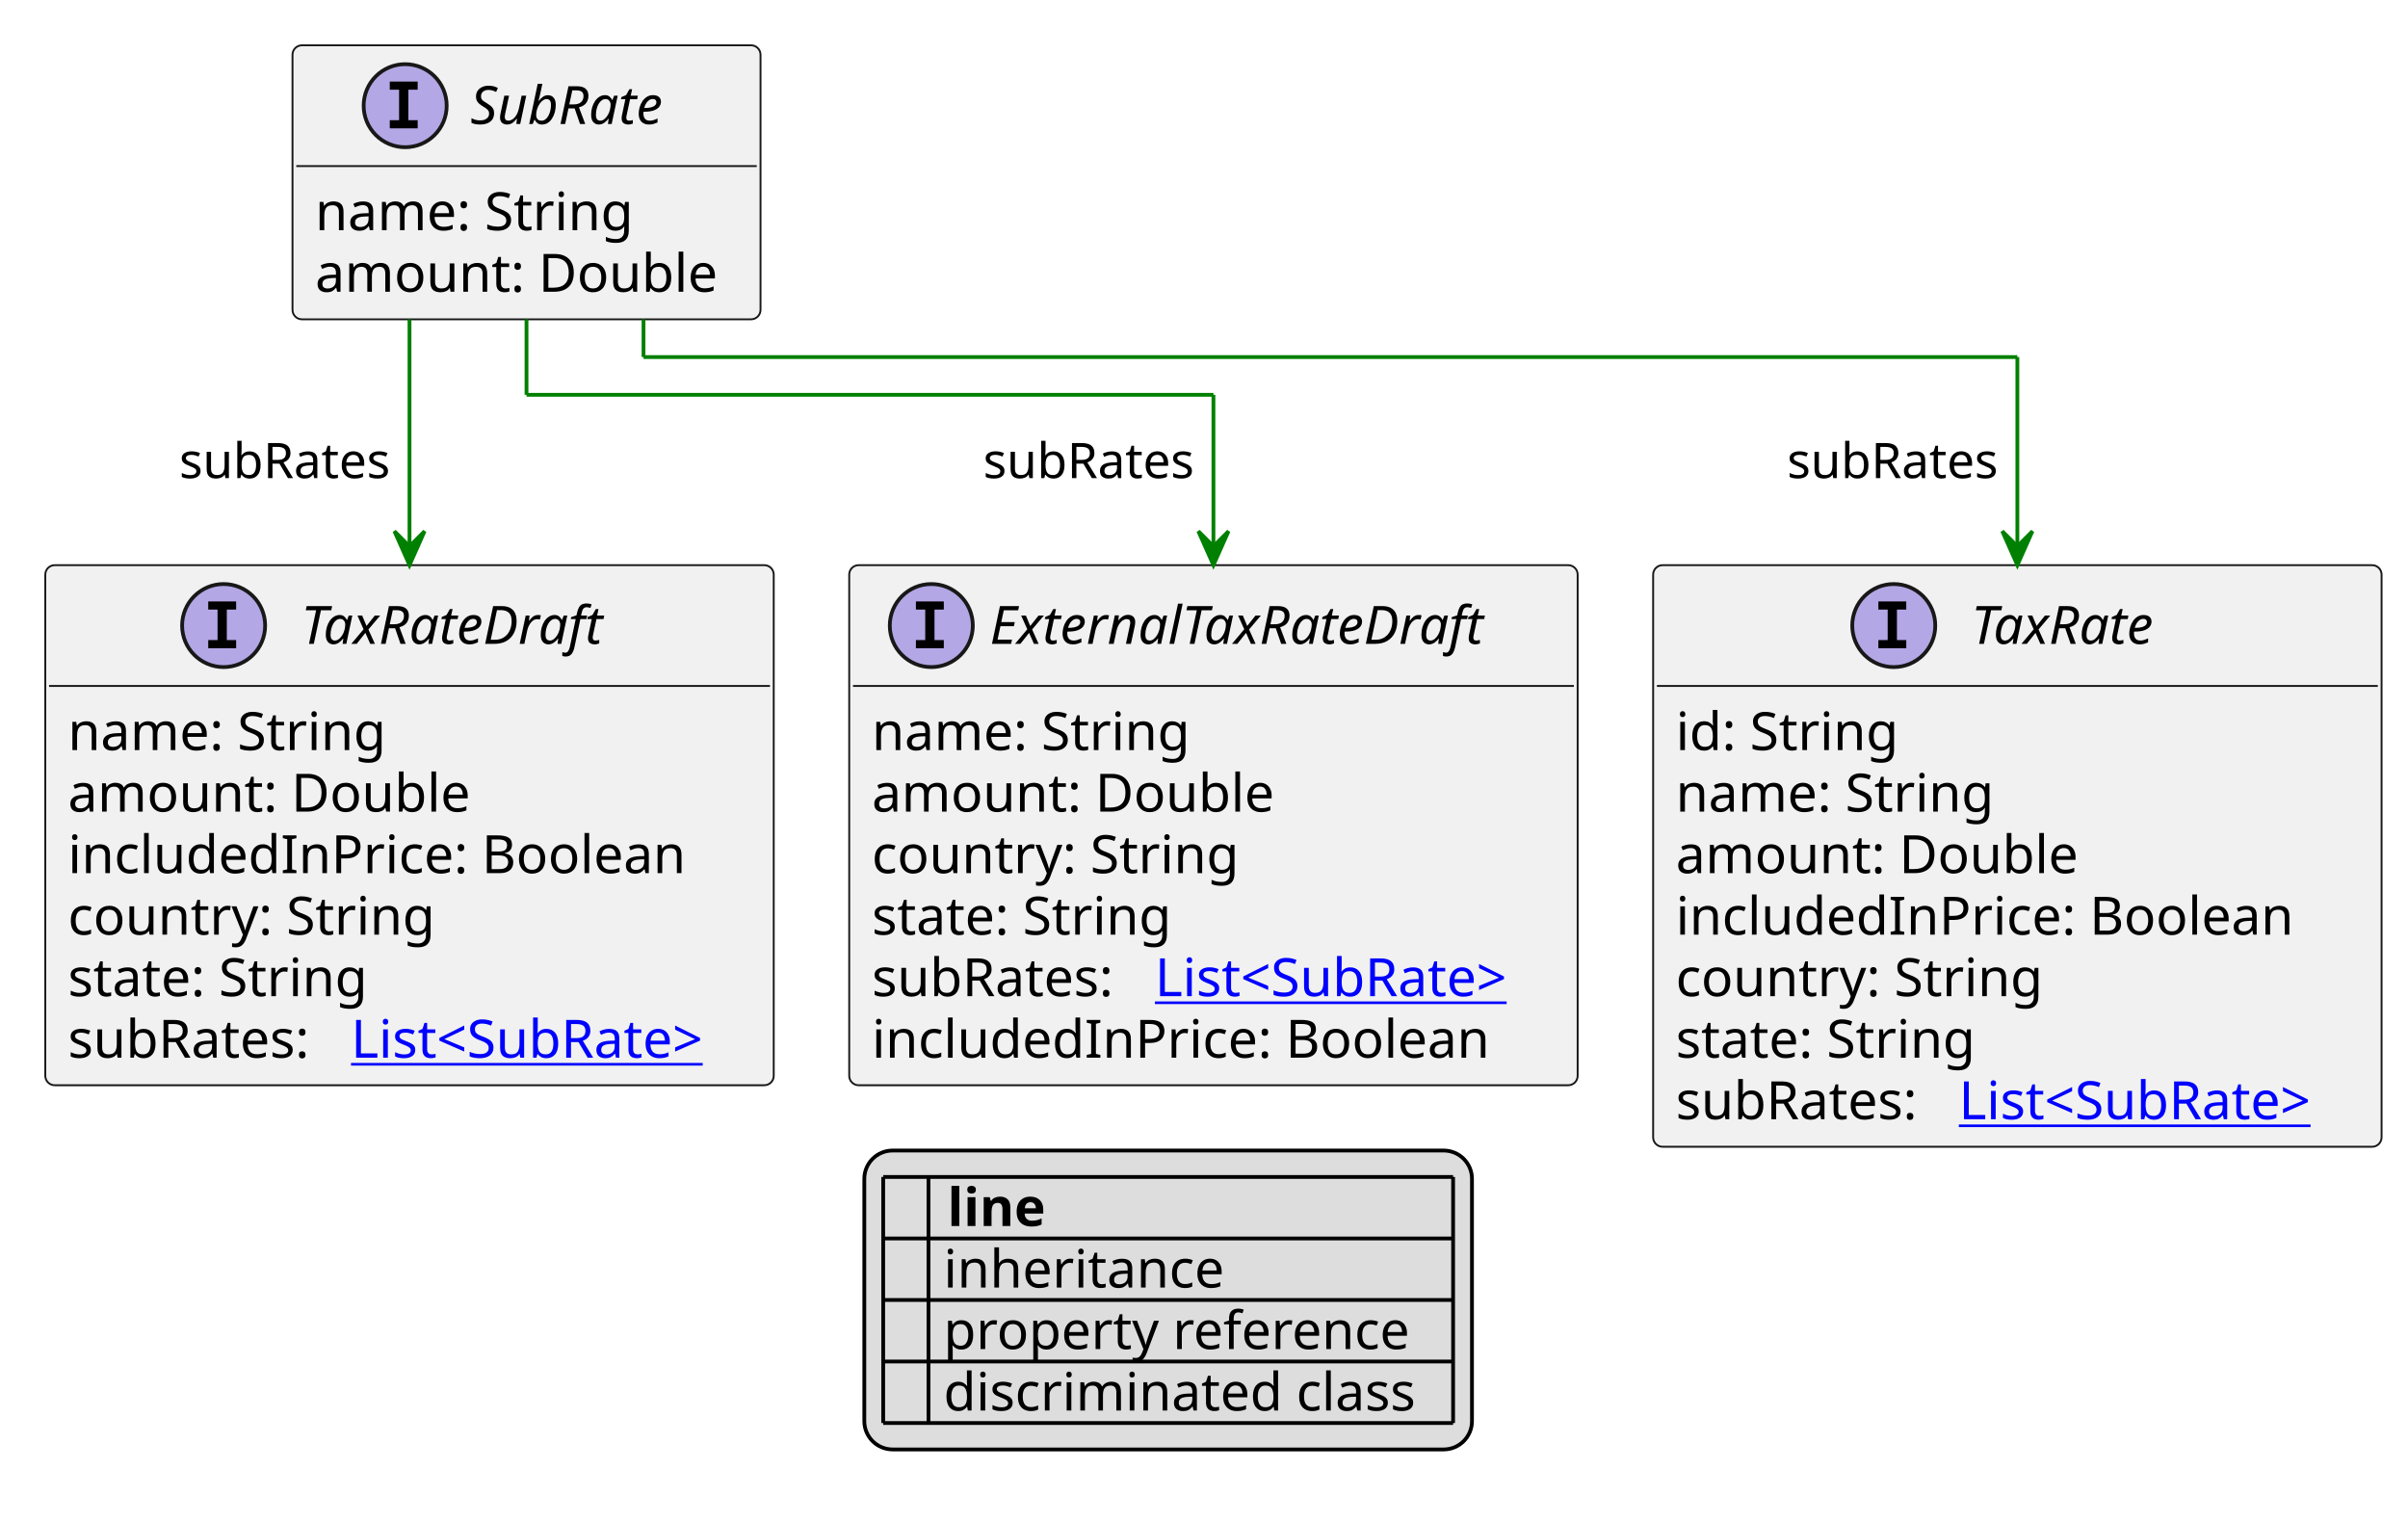
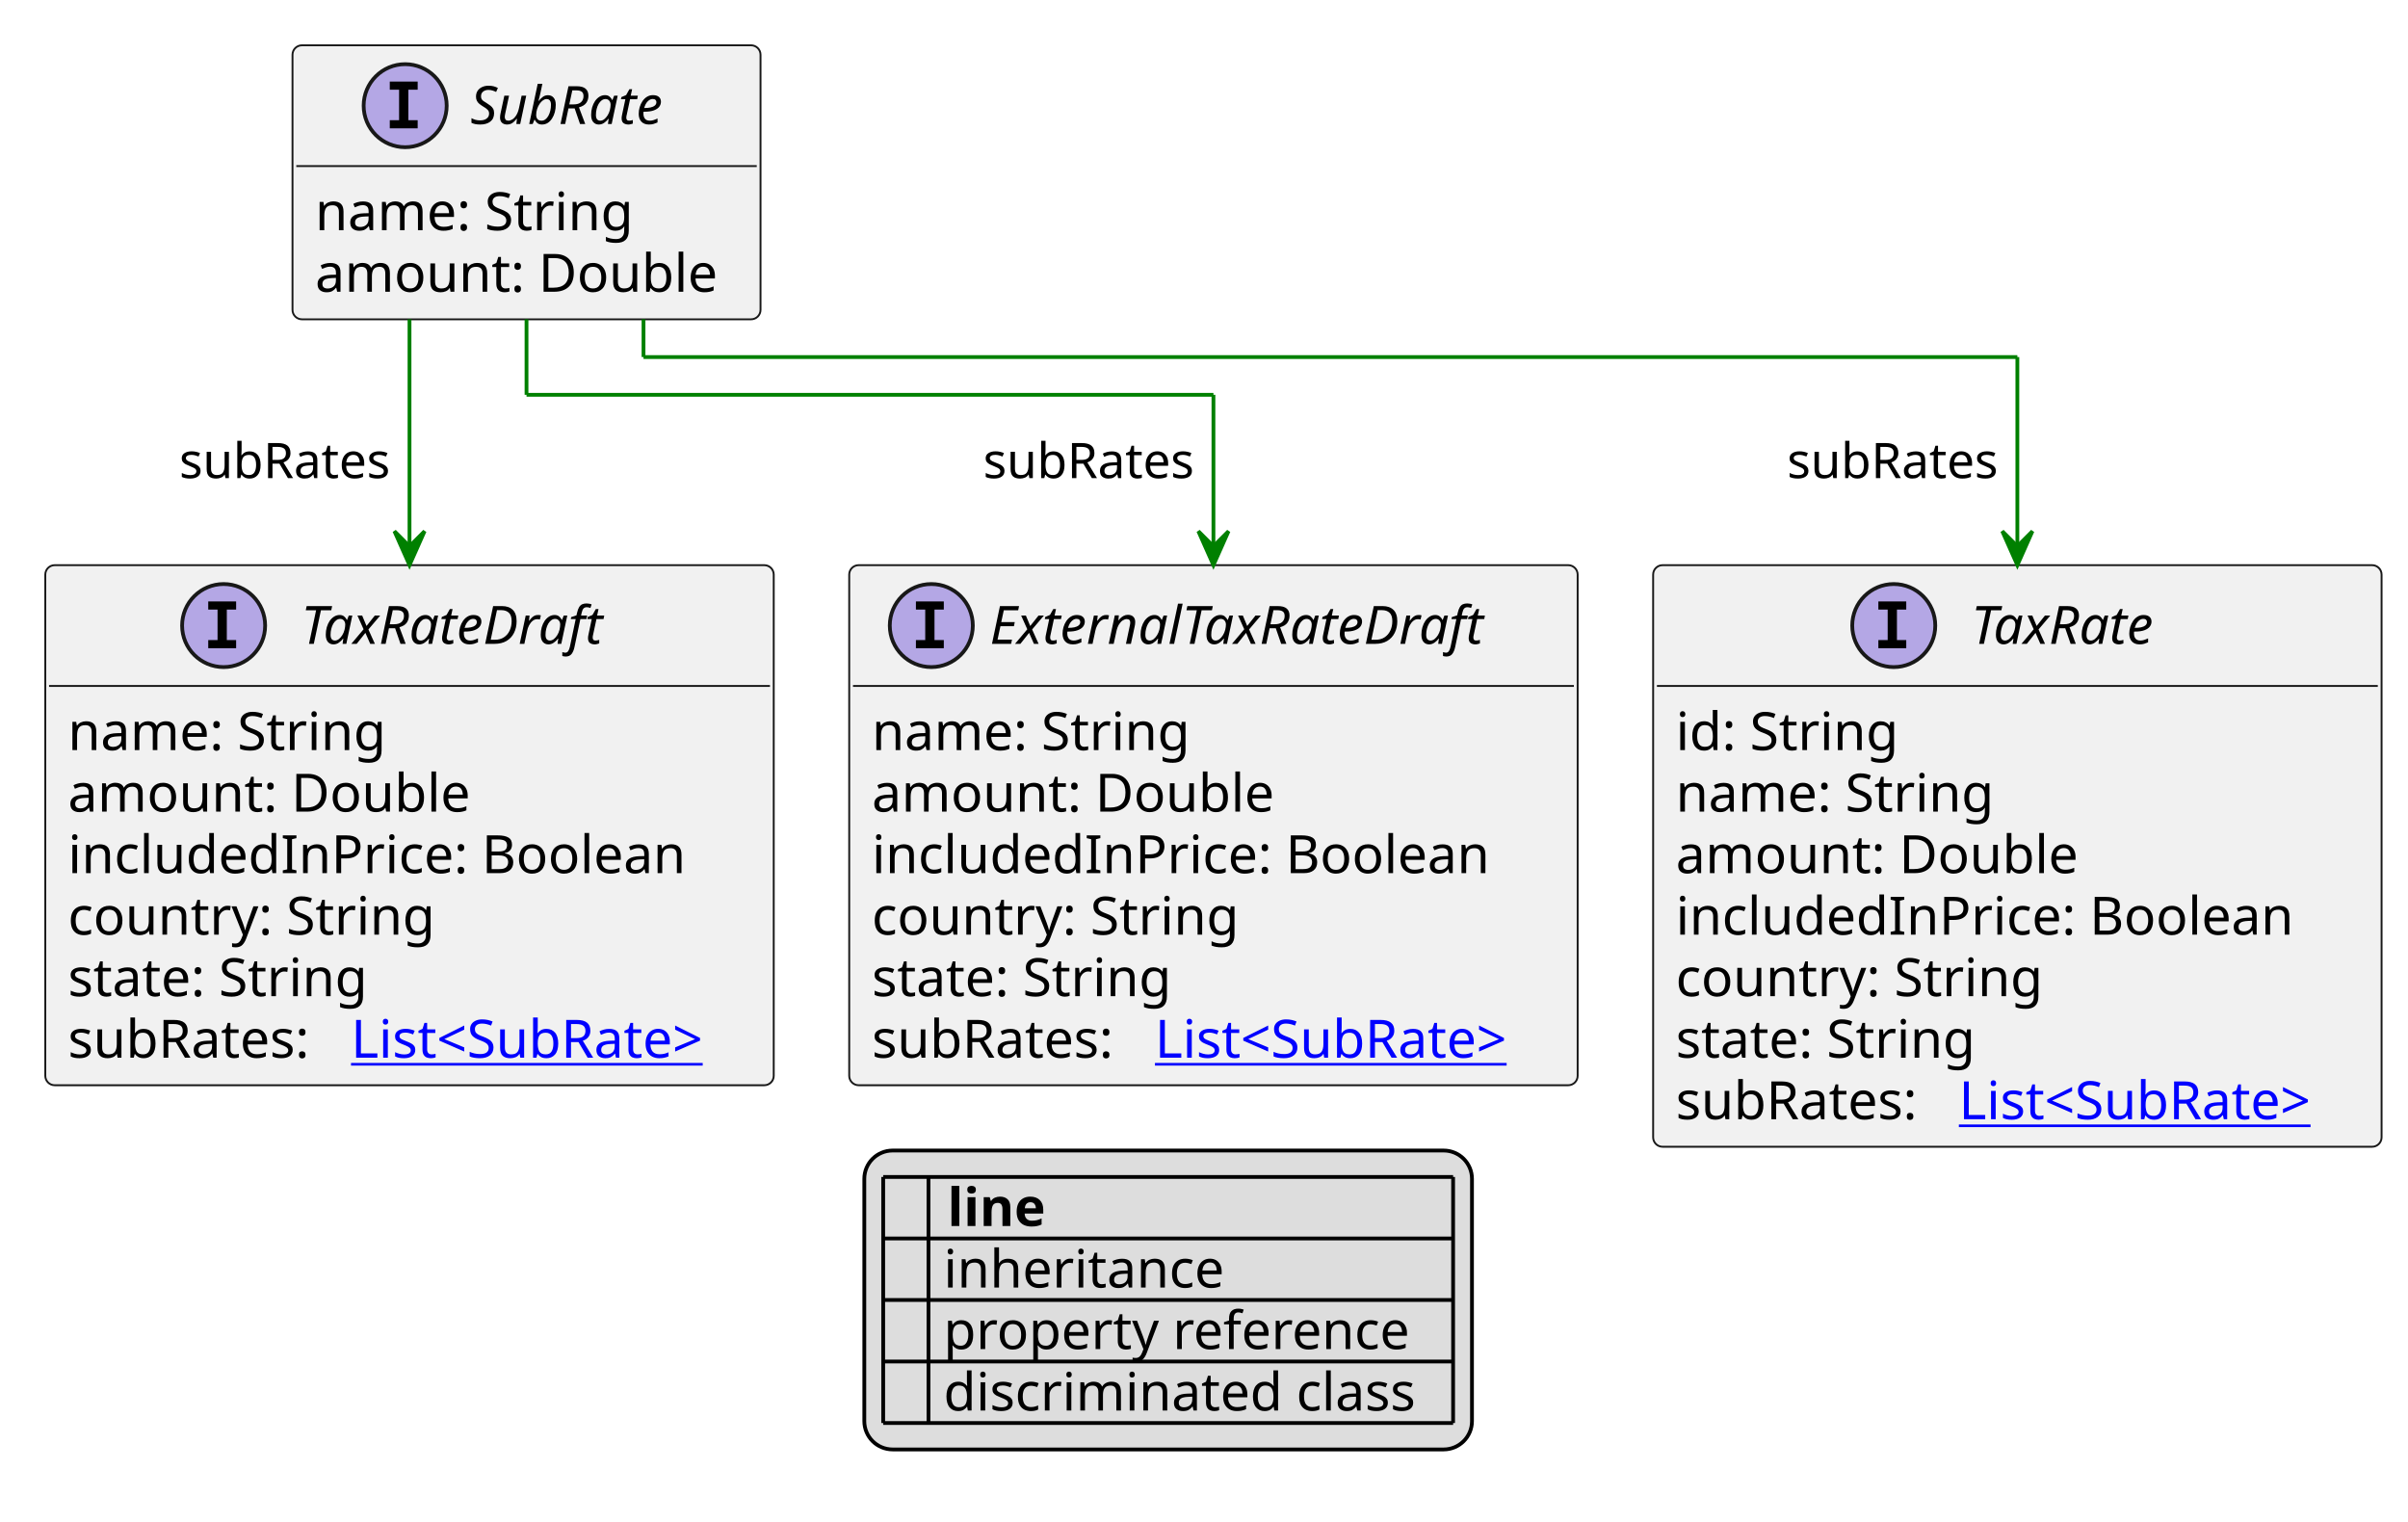
<svg xmlns="http://www.w3.org/2000/svg" xmlns:xlink="http://www.w3.org/1999/xlink" contentStyleType="text/css" height="403px" preserveAspectRatio="none" style="width:638px;height:403px;background:#FFFFFF;" version="1.1" viewBox="0 0 638 403" width="638px" zoomAndPan="magnify">
  <defs>
-     <filter height="1" id="bbb62qsrx0fl70" width="1" x="0" y="0">
+     <filter height="1" id="baep4pwmh0a4n0" width="1" x="0" y="0">
      <feFlood flood-color="#000000" result="flood" />
      <feComposite in="SourceGraphic" in2="flood" operator="over" />
    </filter>
-     <filter height="1" id="bbb62qsrx0fl71" width="1" x="0" y="0">
+     <filter height="1" id="baep4pwmh0a4n1" width="1" x="0" y="0">
      <feFlood flood-color="#008000" result="flood" />
      <feComposite in="SourceGraphic" in2="flood" operator="over" />
    </filter>
-     <filter height="1" id="bbb62qsrx0fl72" width="1" x="0" y="0">
+     <filter height="1" id="baep4pwmh0a4n2" width="1" x="0" y="0">
      <feFlood flood-color="#0000FF" result="flood" />
      <feComposite in="SourceGraphic" in2="flood" operator="over" />
    </filter>
  </defs>
  <g>
    <a href="SubRate.svg" target="_top" title="SubRate.svg" xlink:actuate="onRequest" xlink:href="SubRate.svg" xlink:show="new" xlink:title="SubRate.svg" xlink:type="simple">
      <g id="elem_SubRate">
        <rect codeLine="10" fill="#F1F1F1" height="72.594" id="SubRate" rx="2.5" ry="2.5" style="stroke:#181818;stroke-width:0.5;" width="124" x="77.5" y="12" />
        <ellipse cx="107.35" cy="28" fill="#B4A7E5" rx="11" ry="11" style="stroke:#181818;stroke-width:1.0;" />
        <path d="M103.272,23.766 L103.272,21.609 L110.662,21.609 L110.662,23.766 L108.194,23.766 L108.194,31.844 L110.662,31.844 L110.662,34 L103.272,34 L103.272,31.844 L105.741,31.844 L105.741,23.766 L103.272,23.766 Z " fill="#000000" />
        <text fill="#000000" font-family="sans-serif" font-size="14" font-style="italic" lengthAdjust="spacing" textLength="59" x="124.65" y="32.847">SubRate</text>
        <line style="stroke:#181818;stroke-width:0.5;" x1="78.5" x2="200.5" y1="44" y2="44" />
        <text fill="#000000" font-family="sans-serif" font-size="14" lengthAdjust="spacing" textLength="88" x="83.5" y="60.995">name: String</text>
        <text fill="#000000" font-family="sans-serif" font-size="14" lengthAdjust="spacing" textLength="112" x="83.5" y="77.292">amount: Double</text>
      </g>
    </a>
    <a href="ExternalTaxRateDraft.svg" target="_top" title="ExternalTaxRateDraft.svg" xlink:actuate="onRequest" xlink:href="ExternalTaxRateDraft.svg" xlink:show="new" xlink:title="ExternalTaxRateDraft.svg" xlink:type="simple">
      <g id="elem_ExternalTaxRateDraft">
        <rect codeLine="17" fill="#F1F1F1" height="137.781" id="ExternalTaxRateDraft" rx="2.5" ry="2.5" style="stroke:#181818;stroke-width:0.5;" width="193" x="225" y="149.727" />
        <ellipse cx="246.75" cy="165.727" fill="#B4A7E5" rx="11" ry="11" style="stroke:#181818;stroke-width:1.0;" />
        <path d="M242.672,161.492 L242.672,159.336 L250.062,159.336 L250.062,161.492 L247.594,161.492 L247.594,169.57 L250.062,169.57 L250.062,171.727 L242.672,171.727 L242.672,169.57 L245.141,169.57 L245.141,161.492 L242.672,161.492 Z " fill="#000000" />
        <text fill="#000000" font-family="sans-serif" font-size="14" font-style="italic" lengthAdjust="spacing" textLength="146" x="262.25" y="170.573">ExternalTaxRateDraft</text>
        <line style="stroke:#181818;stroke-width:0.5;" x1="226" x2="417" y1="181.727" y2="181.727" />
        <text fill="#000000" font-family="sans-serif" font-size="14" lengthAdjust="spacing" textLength="88" x="231" y="198.722">name: String</text>
        <text fill="#000000" font-family="sans-serif" font-size="14" lengthAdjust="spacing" textLength="112" x="231" y="215.019">amount: Double</text>
-         <text fill="#000000" font-family="sans-serif" font-size="14" lengthAdjust="spacing" textLength="101" x="231" y="231.315">country: String</text>
-         <text fill="#000000" font-family="sans-serif" font-size="14" lengthAdjust="spacing" textLength="84" x="231" y="247.612">state: String</text>
-         <text fill="#000000" font-family="sans-serif" font-size="14" lengthAdjust="spacing" textLength="71" x="231" y="263.909">subRates:</text>
+         <text fill="#000000" font-family="sans-serif" font-size="14" lengthAdjust="spacing" textLength="171" x="231" y="231.315">includedInPrice: Boolean</text>
+         <text fill="#000000" font-family="sans-serif" font-size="14" lengthAdjust="spacing" textLength="101" x="231" y="247.612">country: String</text>
+         <text fill="#000000" font-family="sans-serif" font-size="14" lengthAdjust="spacing" textLength="84" x="231" y="263.909">state: String</text>
+         <text fill="#000000" font-family="sans-serif" font-size="14" lengthAdjust="spacing" textLength="71" x="231" y="280.206">subRates:</text>
        <a href="SubRate.svg" target="_top" title="SubRate.svg" xlink:actuate="onRequest" xlink:href="SubRate.svg" xlink:show="new" xlink:title="SubRate.svg" xlink:type="simple">
-           <text fill="#0000FF" font-family="sans-serif" font-size="14" lengthAdjust="spacing" text-decoration="underline" textLength="106" x="306" y="263.909">List&lt;SubRate&gt;</text>
+           <text fill="#0000FF" font-family="sans-serif" font-size="14" lengthAdjust="spacing" text-decoration="underline" textLength="106" x="306" y="280.206">List&lt;SubRate&gt;</text>
        </a>
-         <text fill="#000000" font-family="sans-serif" font-size="14" lengthAdjust="spacing" textLength="171" x="231" y="280.206">includedInPrice: Boolean</text>
      </g>
    </a>
    <a href="TaxRate.svg" target="_top" title="TaxRate.svg" xlink:actuate="onRequest" xlink:href="TaxRate.svg" xlink:show="new" xlink:title="TaxRate.svg" xlink:type="simple">
      <g id="elem_TaxRate">
        <rect codeLine="25" fill="#F1F1F1" height="154.078" id="TaxRate" rx="2.5" ry="2.5" style="stroke:#181818;stroke-width:0.5;" width="193" x="438" y="149.727" />
        <ellipse cx="501.75" cy="165.727" fill="#B4A7E5" rx="11" ry="11" style="stroke:#181818;stroke-width:1.0;" />
        <path d="M497.672,161.492 L497.672,159.336 L505.062,159.336 L505.062,161.492 L502.594,161.492 L502.594,169.57 L505.062,169.57 L505.062,171.727 L497.672,171.727 L497.672,169.57 L500.141,169.57 L500.141,161.492 L497.672,161.492 Z " fill="#000000" />
        <text fill="#000000" font-family="sans-serif" font-size="14" font-style="italic" lengthAdjust="spacing" textLength="57" x="522.25" y="170.573">TaxRate</text>
        <line style="stroke:#181818;stroke-width:0.5;" x1="439" x2="630" y1="181.727" y2="181.727" />
        <text fill="#000000" font-family="sans-serif" font-size="14" lengthAdjust="spacing" textLength="61" x="444" y="198.722">id: String</text>
        <text fill="#000000" font-family="sans-serif" font-size="14" lengthAdjust="spacing" textLength="88" x="444" y="215.019">name: String</text>
        <text fill="#000000" font-family="sans-serif" font-size="14" lengthAdjust="spacing" textLength="112" x="444" y="231.315">amount: Double</text>
        <text fill="#000000" font-family="sans-serif" font-size="14" lengthAdjust="spacing" textLength="171" x="444" y="247.612">includedInPrice: Boolean</text>
        <text fill="#000000" font-family="sans-serif" font-size="14" lengthAdjust="spacing" textLength="101" x="444" y="263.909">country: String</text>
        <text fill="#000000" font-family="sans-serif" font-size="14" lengthAdjust="spacing" textLength="84" x="444" y="280.206">state: String</text>
        <text fill="#000000" font-family="sans-serif" font-size="14" lengthAdjust="spacing" textLength="71" x="444" y="296.503">subRates:</text>
        <a href="SubRate.svg" target="_top" title="SubRate.svg" xlink:actuate="onRequest" xlink:href="SubRate.svg" xlink:show="new" xlink:title="SubRate.svg" xlink:type="simple">
          <text fill="#0000FF" font-family="sans-serif" font-size="14" lengthAdjust="spacing" text-decoration="underline" textLength="106" x="519" y="296.503">List&lt;SubRate&gt;</text>
        </a>
      </g>
    </a>
    <a href="TaxRateDraft.svg" target="_top" title="TaxRateDraft.svg" xlink:actuate="onRequest" xlink:href="TaxRateDraft.svg" xlink:show="new" xlink:title="TaxRateDraft.svg" xlink:type="simple">
      <g id="elem_TaxRateDraft">
        <rect codeLine="34" fill="#F1F1F1" height="137.781" id="TaxRateDraft" rx="2.5" ry="2.5" style="stroke:#181818;stroke-width:0.5;" width="193" x="12" y="149.727" />
        <ellipse cx="59.25" cy="165.727" fill="#B4A7E5" rx="11" ry="11" style="stroke:#181818;stroke-width:1.0;" />
        <path d="M55.172,161.492 L55.172,159.336 L62.562,159.336 L62.562,161.492 L60.094,161.492 L60.094,169.57 L62.562,169.57 L62.562,171.727 L55.172,171.727 L55.172,169.57 L57.641,169.57 L57.641,161.492 L55.172,161.492 Z " fill="#000000" />
        <text fill="#000000" font-family="sans-serif" font-size="14" font-style="italic" lengthAdjust="spacing" textLength="90" x="79.75" y="170.573">TaxRateDraft</text>
        <line style="stroke:#181818;stroke-width:0.5;" x1="13" x2="204" y1="181.727" y2="181.727" />
        <text fill="#000000" font-family="sans-serif" font-size="14" lengthAdjust="spacing" textLength="88" x="18" y="198.722">name: String</text>
        <text fill="#000000" font-family="sans-serif" font-size="14" lengthAdjust="spacing" textLength="112" x="18" y="215.019">amount: Double</text>
        <text fill="#000000" font-family="sans-serif" font-size="14" lengthAdjust="spacing" textLength="171" x="18" y="231.315">includedInPrice: Boolean</text>
        <text fill="#000000" font-family="sans-serif" font-size="14" lengthAdjust="spacing" textLength="101" x="18" y="247.612">country: String</text>
        <text fill="#000000" font-family="sans-serif" font-size="14" lengthAdjust="spacing" textLength="84" x="18" y="263.909">state: String</text>
        <text fill="#000000" font-family="sans-serif" font-size="14" lengthAdjust="spacing" textLength="71" x="18" y="280.206">subRates:</text>
        <a href="SubRate.svg" target="_top" title="SubRate.svg" xlink:actuate="onRequest" xlink:href="SubRate.svg" xlink:show="new" xlink:title="SubRate.svg" xlink:type="simple">
          <text fill="#0000FF" font-family="sans-serif" font-size="14" lengthAdjust="spacing" text-decoration="underline" textLength="106" x="93" y="280.206">List&lt;SubRate&gt;</text>
        </a>
      </g>
    </a>
    <line style="stroke:#008000;stroke-width:1.0;" x1="139.5" x2="139.5" y1="84.594" y2="104.594" />
    <line style="stroke:#008000;stroke-width:1.0;" x1="139.5" x2="321.5" y1="104.594" y2="104.594" />
    <line style="stroke:#008000;stroke-width:1.0;" x1="321.5" x2="321.5" y1="104.594" y2="149.727" />
    <polygon fill="#008000" points="321.5,149.727,325.5,140.727,321.5,144.727,317.5,140.727,321.5,149.727" style="stroke:#008000;stroke-width:1.0;" />
    <text fill="#000000" font-family="sans-serif" font-size="13" lengthAdjust="spacing" textLength="59" x="260.5" y="126.661">subRates</text>
    <line style="stroke:#008000;stroke-width:1.0;" x1="170.5" x2="170.5" y1="84.594" y2="94.594" />
    <line style="stroke:#008000;stroke-width:1.0;" x1="170.5" x2="534.5" y1="94.594" y2="94.594" />
    <line style="stroke:#008000;stroke-width:1.0;" x1="534.5" x2="534.5" y1="94.594" y2="149.727" />
    <polygon fill="#008000" points="534.5,149.727,538.5,140.727,534.5,144.727,530.5,140.727,534.5,149.727" style="stroke:#008000;stroke-width:1.0;" />
    <text fill="#000000" font-family="sans-serif" font-size="13" lengthAdjust="spacing" textLength="59" x="473.5" y="126.661">subRates</text>
    <line style="stroke:#008000;stroke-width:1.0;" x1="108.5" x2="108.5" y1="84.594" y2="149.727" />
    <polygon fill="#008000" points="108.5,149.727,112.5,140.727,108.5,144.727,104.5,140.727,108.5,149.727" style="stroke:#008000;stroke-width:1.0;" />
    <text fill="#000000" font-family="sans-serif" font-size="13" lengthAdjust="spacing" textLength="59" x="47.5" y="126.661">subRates</text>
    <rect fill="#DDDDDD" height="79.188" id="_legend" rx="7.5" ry="7.5" style="stroke:#000000;stroke-width:1.0;" width="161" x="229" y="304.805" />
    <text fill="#000000" font-family="sans-serif" font-size="14" font-weight="bold" lengthAdjust="spacing" textLength="5" x="234" y="324.8"> </text>
    <text fill="#000000" font-family="sans-serif" font-size="14" font-weight="bold" lengthAdjust="spacing" textLength="28" x="251" y="324.8">line</text>
-     <text fill="#000000" filter="url(#bbb62qsrx0fl70)" font-family="sans-serif" font-size="14" lengthAdjust="spacing" textLength="12" x="234" y="341.097">   </text>
+     <text fill="#000000" filter="url(#baep4pwmh0a4n0)" font-family="sans-serif" font-size="14" lengthAdjust="spacing" textLength="12" x="234" y="341.097">   </text>
    <text fill="#000000" font-family="sans-serif" font-size="14" lengthAdjust="spacing" textLength="77" x="250" y="341.097">inheritance</text>
-     <text fill="#000000" filter="url(#bbb62qsrx0fl71)" font-family="sans-serif" font-size="14" lengthAdjust="spacing" textLength="12" x="234" y="357.394">   </text>
+     <text fill="#000000" filter="url(#baep4pwmh0a4n1)" font-family="sans-serif" font-size="14" lengthAdjust="spacing" textLength="12" x="234" y="357.394">   </text>
    <text fill="#000000" font-family="sans-serif" font-size="14" lengthAdjust="spacing" textLength="129" x="250" y="357.394">property reference</text>
-     <text fill="#000000" filter="url(#bbb62qsrx0fl72)" font-family="sans-serif" font-size="14" lengthAdjust="spacing" textLength="12" x="234" y="373.69">   </text>
+     <text fill="#000000" filter="url(#baep4pwmh0a4n2)" font-family="sans-serif" font-size="14" lengthAdjust="spacing" textLength="12" x="234" y="373.69">   </text>
    <text fill="#000000" font-family="sans-serif" font-size="14" lengthAdjust="spacing" textLength="131" x="250" y="373.69">discriminated class</text>
    <line style="stroke:#000000;stroke-width:1.0;" x1="234" x2="385" y1="311.805" y2="311.805" />
    <line style="stroke:#000000;stroke-width:1.0;" x1="234" x2="385" y1="328.102" y2="328.102" />
    <line style="stroke:#000000;stroke-width:1.0;" x1="234" x2="385" y1="344.398" y2="344.398" />
    <line style="stroke:#000000;stroke-width:1.0;" x1="234" x2="385" y1="360.695" y2="360.695" />
    <line style="stroke:#000000;stroke-width:1.0;" x1="234" x2="385" y1="376.992" y2="376.992" />
    <line style="stroke:#000000;stroke-width:1.0;" x1="234" x2="234" y1="311.805" y2="376.992" />
    <line style="stroke:#000000;stroke-width:1.0;" x1="246" x2="246" y1="311.805" y2="376.992" />
    <line style="stroke:#000000;stroke-width:1.0;" x1="385" x2="385" y1="311.805" y2="376.992" />
  </g>
</svg>
